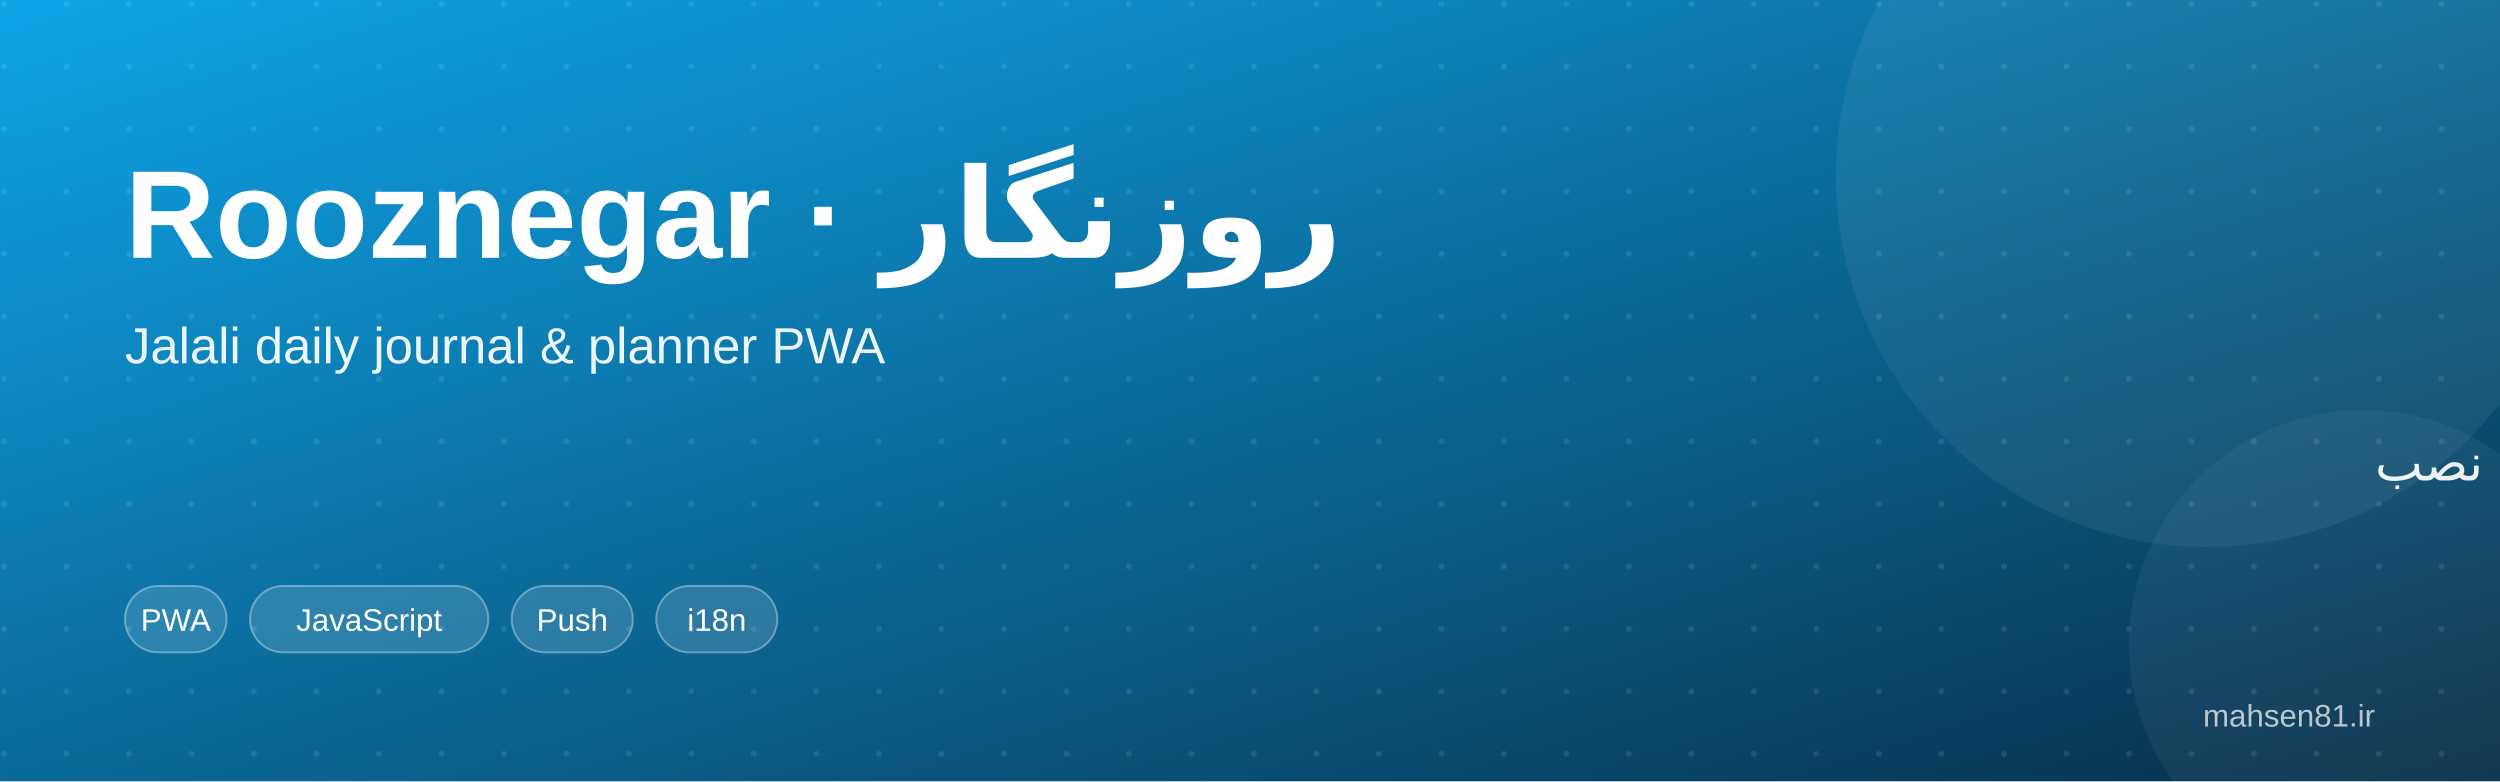
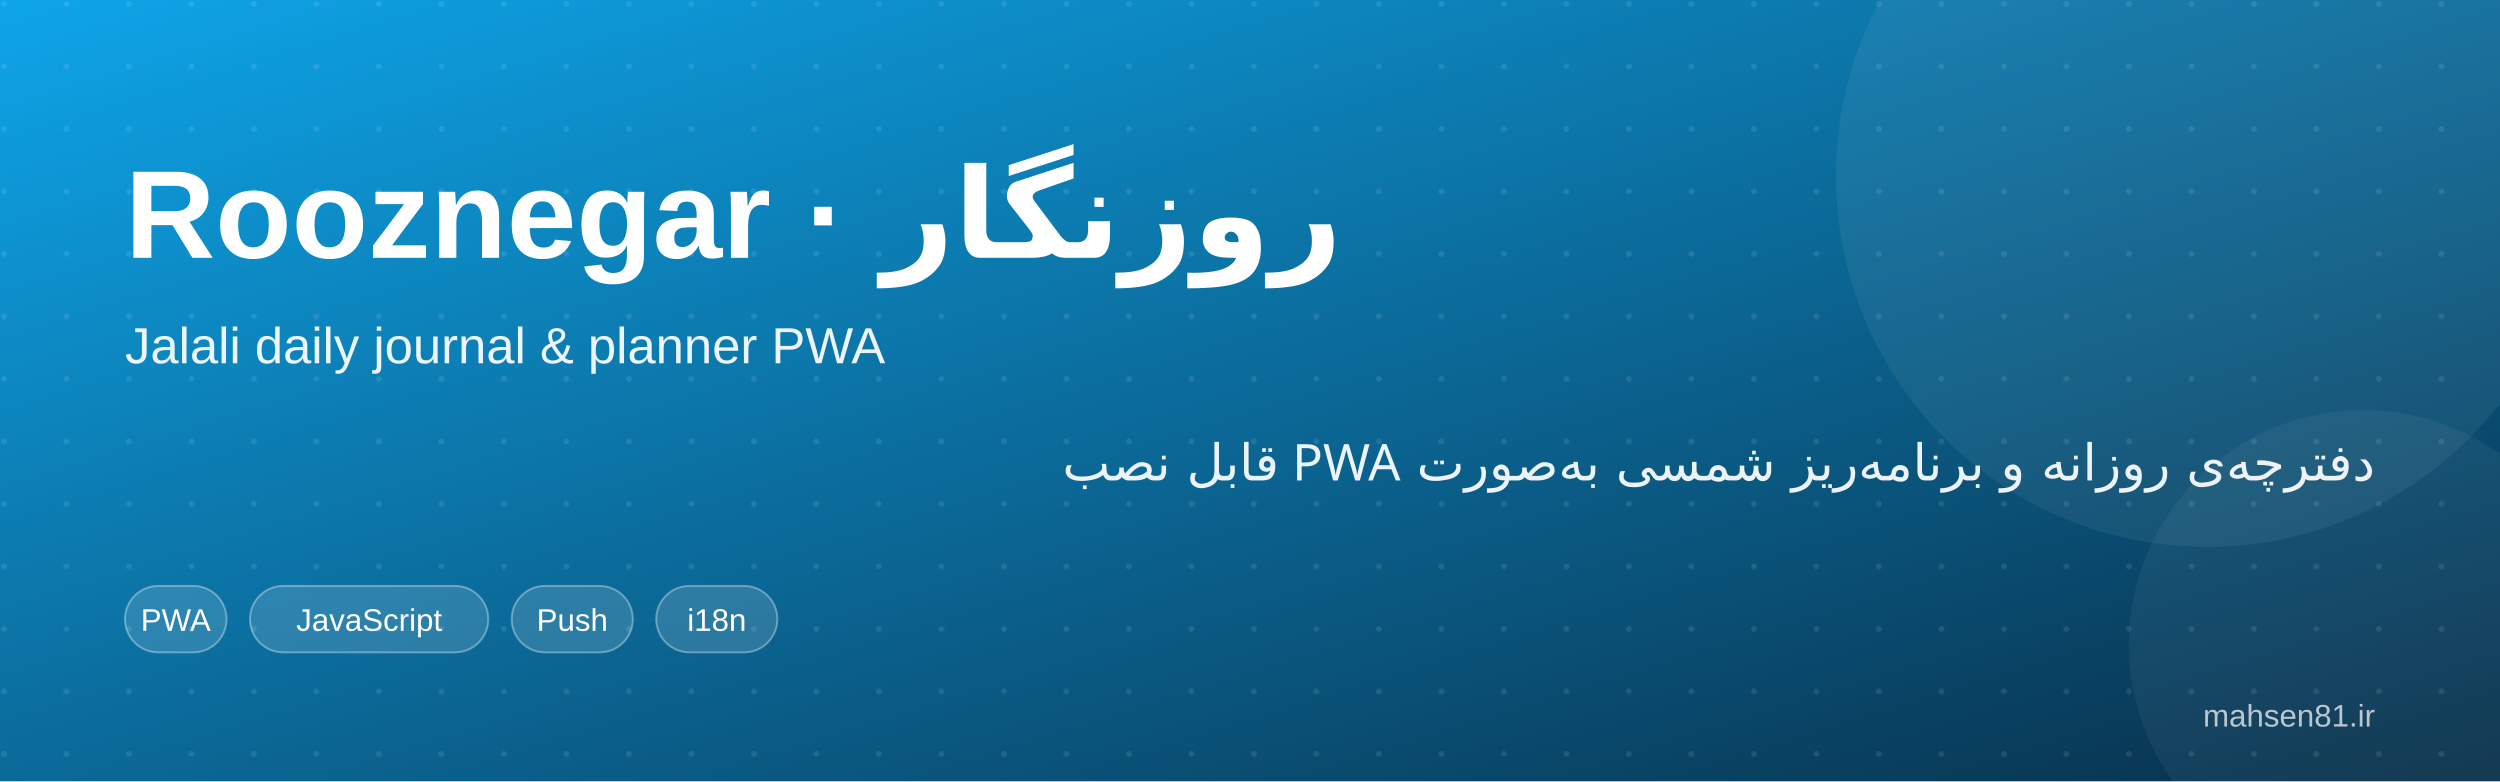
<svg xmlns="http://www.w3.org/2000/svg" width="1280" height="400" viewBox="0 0 1280 400">
  <defs>
    <linearGradient id="g" x1="0" y1="0" x2="1" y2="1">
      <stop offset="0" stop-color="#0ea5e9" />
      <stop offset="1" stop-color="#082f49" />
    </linearGradient>
    <pattern id="p" width="32" height="32" patternUnits="userSpaceOnUse">
      <circle cx="2" cy="2" r="1.5" fill="#fff" fill-opacity=".10" />
    </pattern>
  </defs>
  <rect width="1280" height="400" fill="url(#g)" />
  <rect width="1280" height="400" fill="url(#p)" />
  <circle cx="1130" cy="90" r="190" fill="#fff" fill-opacity=".06" />
  <circle cx="1210" cy="330" r="120" fill="#fff" fill-opacity=".05" />
  <text x="64" y="132" font-size="64" font-weight="700" fill="#fff" font-family="Segoe UI,Arial">Rooznegar · روزنگار</text>
  <text x="64" y="186" font-size="26" fill="#fff" fill-opacity=".92" font-family="Segoe UI,Arial">Jalali daily journal &amp; planner PWA</text>
-   <text x="1216" y="246" font-size="26" fill="#fff" fill-opacity=".92" text-anchor="end" direction="rtl" font-family="Vazirmatn,Tahoma,Segoe UI">دفترچه‌ی روزانه و برنامه‌ریز شمسی به‌صورت PWA قابل نصب</text>
+   <text x="1216" y="246" font-size="26" fill="#fff" fill-opacity=".92" text-anchor="start" direction="rtl" font-family="Vazirmatn,Tahoma,Segoe UI">دفترچه‌ی روزانه و برنامه‌ریز شمسی به‌صورت PWA قابل نصب</text>
  <rect x="64" y="300" rx="17" width="52" height="34" fill="#ffffff" fill-opacity=".14" stroke="#fff" stroke-opacity=".35" />
  <text x="90.0" y="323" text-anchor="middle" font-size="16" fill="#fff" font-family="Segoe UI,Arial">PWA</text>
  <rect x="128" y="300" rx="17" width="122" height="34" fill="#ffffff" fill-opacity=".14" stroke="#fff" stroke-opacity=".35" />
  <text x="189.0" y="323" text-anchor="middle" font-size="16" fill="#fff" font-family="Segoe UI,Arial">JavaScript</text>
  <rect x="262" y="300" rx="17" width="62" height="34" fill="#ffffff" fill-opacity=".14" stroke="#fff" stroke-opacity=".35" />
  <text x="293.0" y="323" text-anchor="middle" font-size="16" fill="#fff" font-family="Segoe UI,Arial">Push</text>
  <rect x="336" y="300" rx="17" width="62" height="34" fill="#ffffff" fill-opacity=".14" stroke="#fff" stroke-opacity=".35" />
  <text x="367.0" y="323" text-anchor="middle" font-size="16" fill="#fff" font-family="Segoe UI,Arial">i18n</text>
  <text x="1216" y="372" font-size="16" fill="#fff" fill-opacity=".7" text-anchor="end" font-family="Segoe UI,Arial">mahsen81.ir</text>
</svg>
